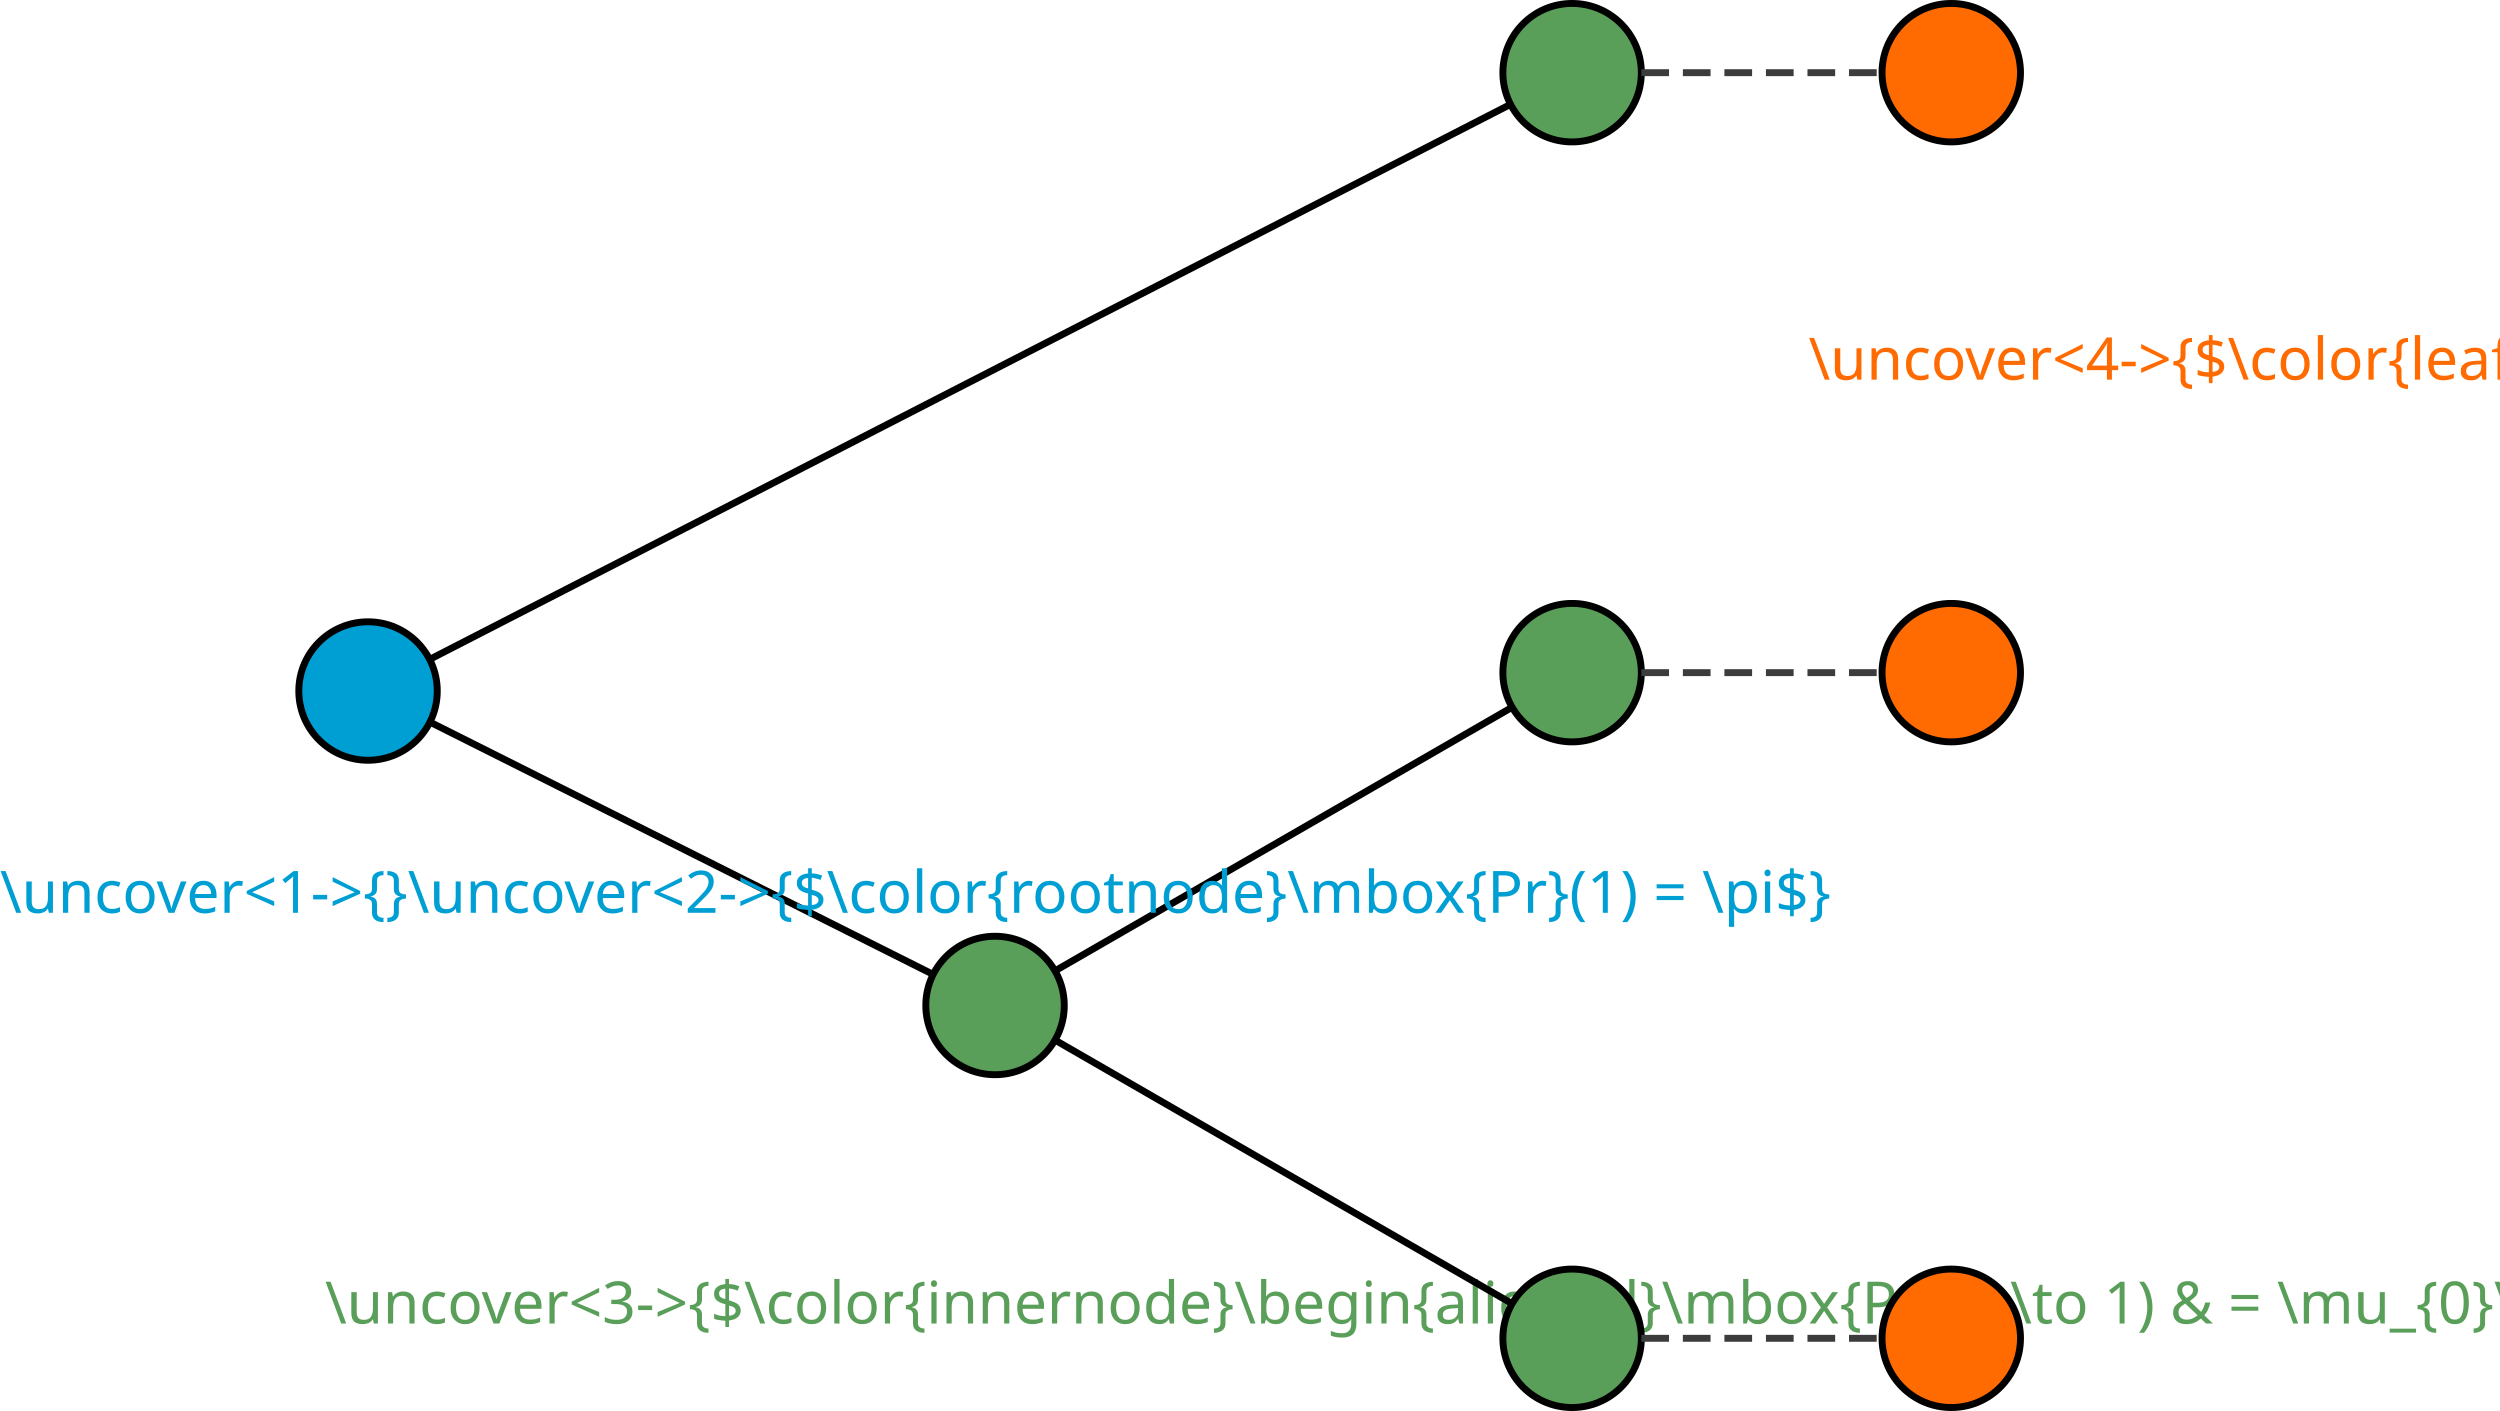
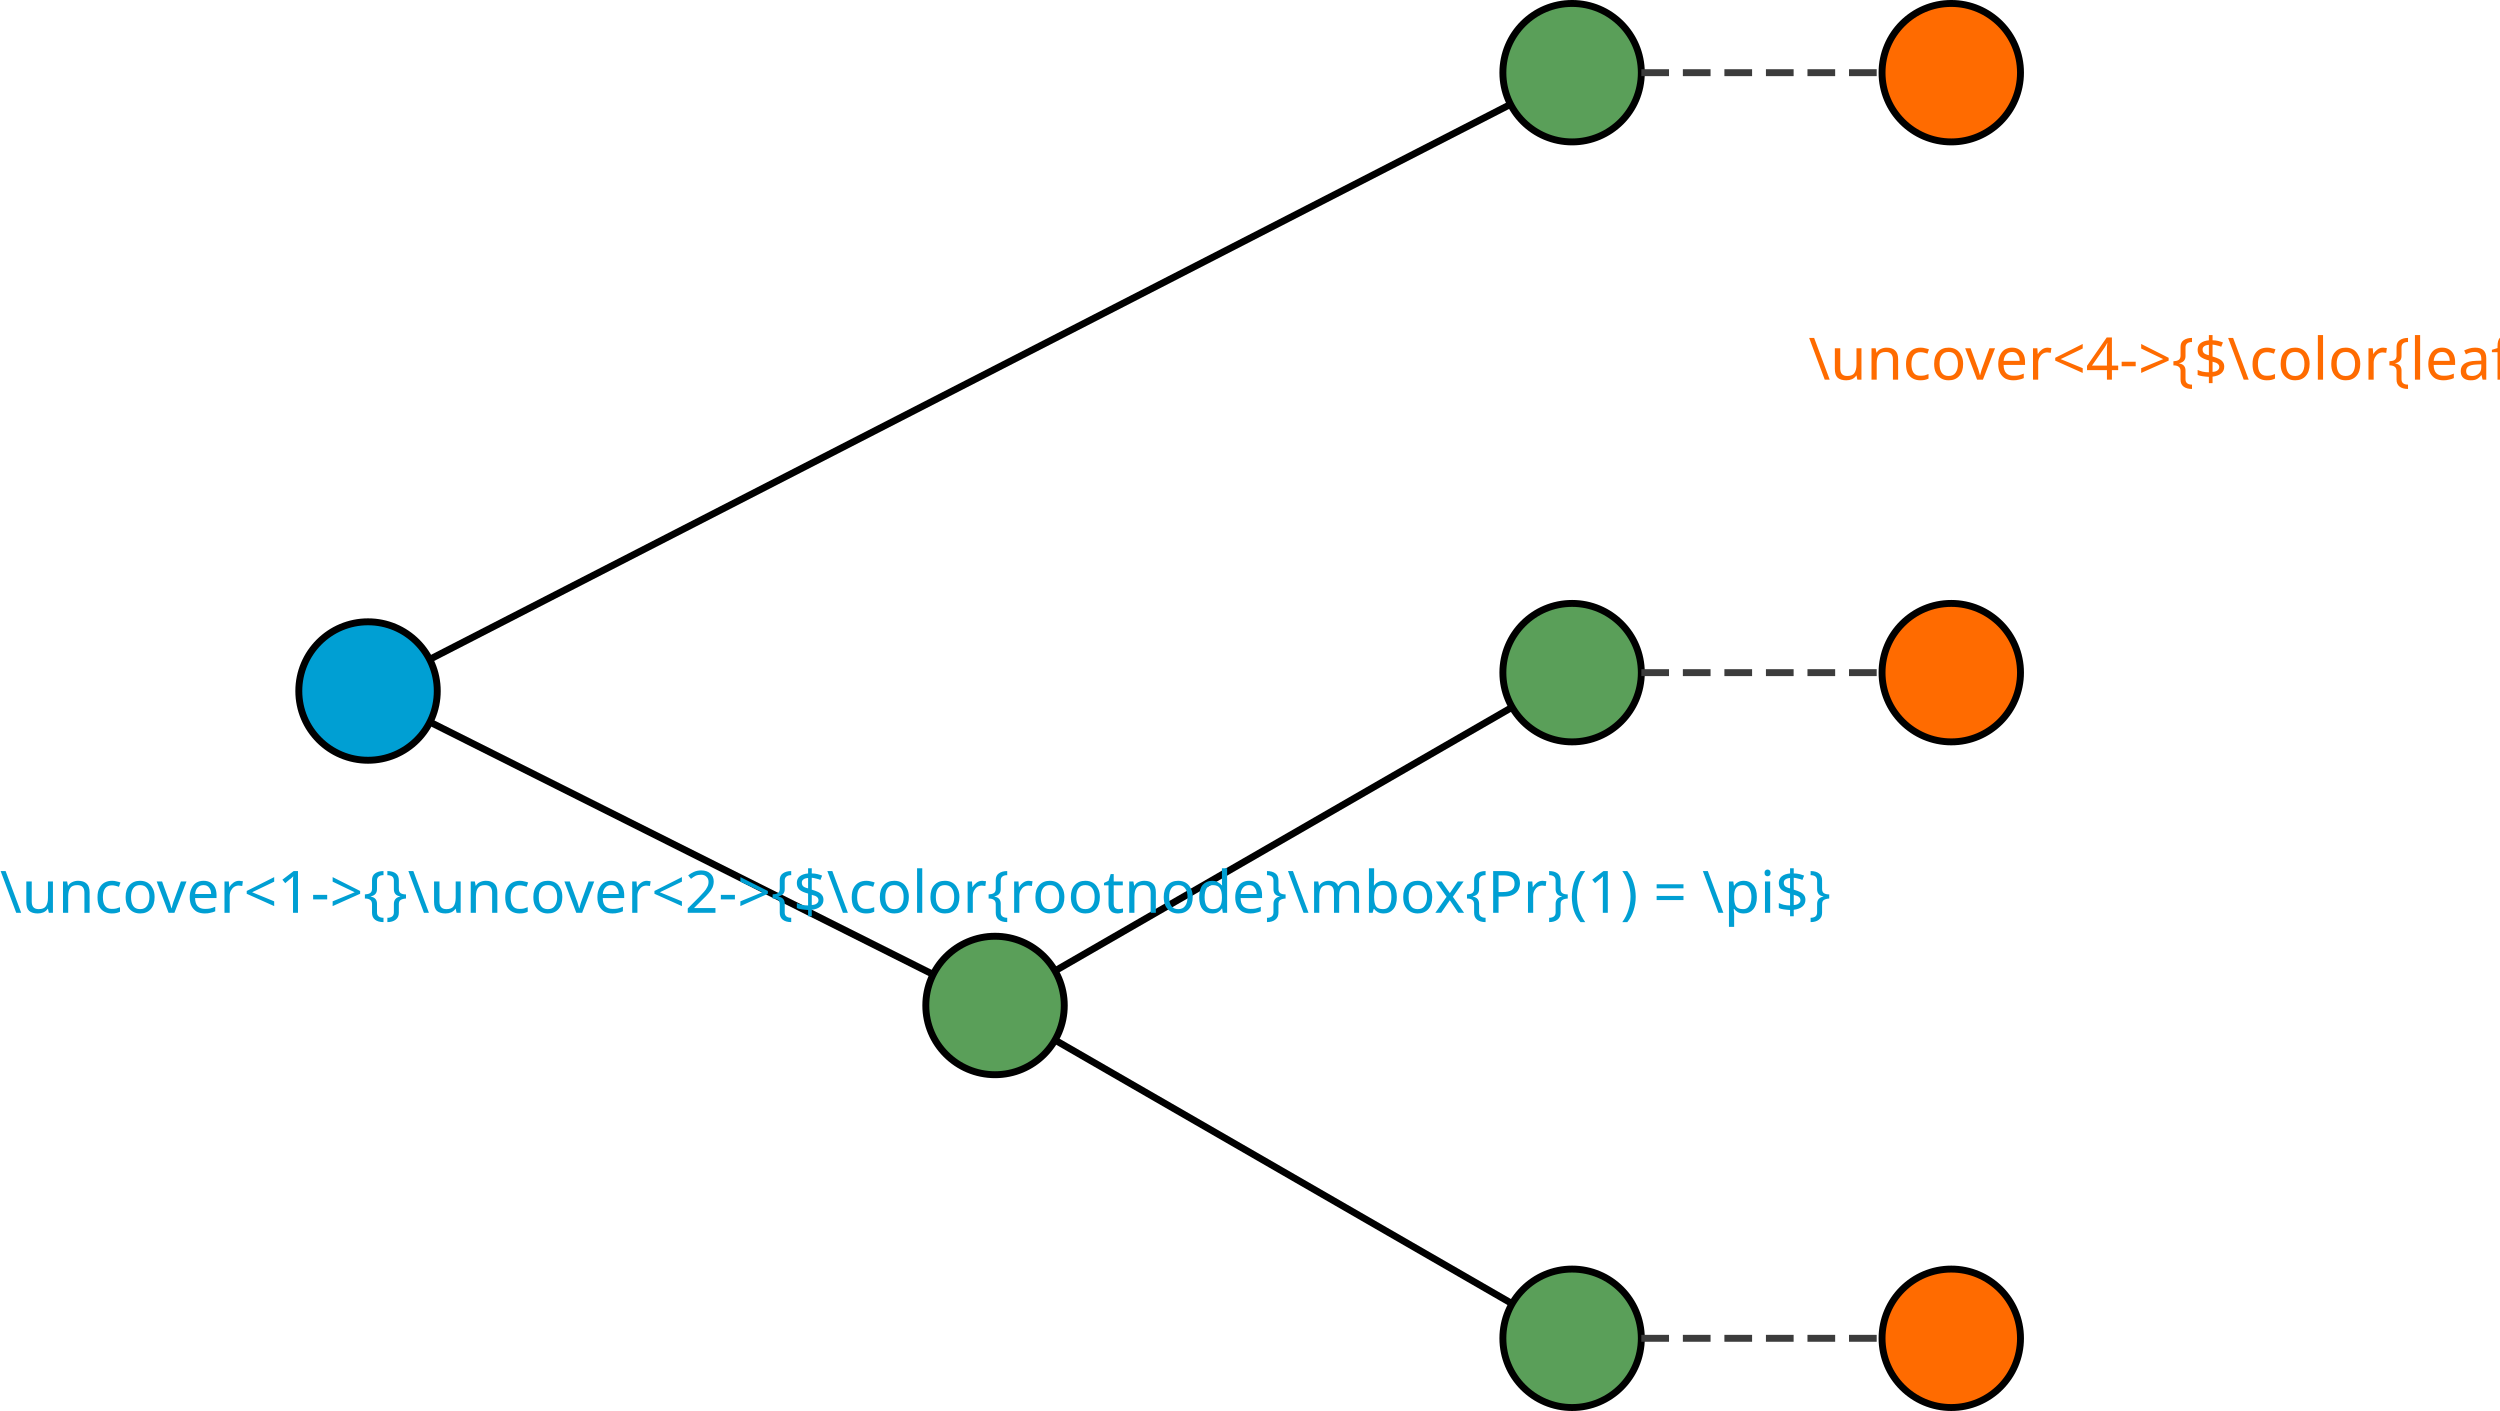
<svg xmlns="http://www.w3.org/2000/svg" width="180.569mm" height="101.912mm" viewBox="0 0 180.569 101.912" version="1.1" id="svg8">
  <defs id="defs2" />
  <g id="layer1" transform="translate(-2.672695,-87.01549)">
-     <text xml:space="preserve" style="font-style:normal;font-variant:normal;font-weight:normal;font-stretch:normal;font-size:4.233px;line-height:125%;font-family:sans-serif;-inkscape-font-specification:'sans-serif, Normal';font-variant-ligatures:normal;font-variant-caps:normal;font-variant-numeric:normal;font-feature-settings:normal;text-align:start;letter-spacing:0px;word-spacing:0px;writing-mode:lr-tb;text-anchor:start;fill:#5a9f59;fill-opacity:1;stroke:none;stroke-width:0.265px;stroke-linecap:butt;stroke-linejoin:miter;stroke-opacity:1" x="26.145" y="182.609" id="text68">
-       <tspan x="26.145" y="182.609" style="fill:#5a9f59;fill-opacity:1;stroke-width:0.265px" id="tspan72">\uncover&lt;3-&gt;{$\color{innernode}\begin{aligned}\mbox{Pr}(0 \to 1) &amp; = \mu_{0}\\ \mbox{Pr}(1 \to 0) &amp; = \mu_{1} \end{aligned}$}</tspan>
+     <text xml:space="preserve" style="font-style:normal;font-variant:normal;font-weight:normal;font-stretch:normal;font-size:4.233px;line-height:125%;font-family:sans-serif;-inkscape-font-specification:'sans-serif, Normal';font-variant-ligatures:normal;font-variant-caps:normal;font-variant-numeric:normal;font-feature-settings:normal;text-align:start;letter-spacing:0px;word-spacing:0px;writing-mode:lr-tb;text-anchor:start;fill:#5a9f59;fill-opacity:1;stroke:none;stroke-width:0.265px;stroke-linecap:butt;stroke-linejoin:miter;stroke-opacity:1" x="-11.02" y="196.1" id="text68">
+       <tspan id="tspan67" x="-11.02" y="196.1">\uncover&lt;3-&gt;{$\color{innernode}\begin{aligned}\mbox{Pr}(0 \to 1|Type=t) &amp; = \mu_{t0}\\ \mbox{Pr}(1 \to 0|Type=t) &amp; = \mu_{t1} \end{aligned}$}</tspan>
    </text>
    <text xml:space="preserve" style="font-style:normal;font-variant:normal;font-weight:normal;font-stretch:normal;font-size:4.233px;line-height:125%;font-family:sans-serif;-inkscape-font-specification:'sans-serif, Normal';font-variant-ligatures:normal;font-variant-caps:normal;font-variant-numeric:normal;font-feature-settings:normal;text-align:start;letter-spacing:0px;word-spacing:0px;writing-mode:lr-tb;text-anchor:start;fill:#ff6b00;fill-opacity:1;stroke:none;stroke-width:0.5;stroke-linecap:butt;stroke-linejoin:miter;stroke-miterlimit:4;stroke-dasharray:none;stroke-opacity:1" x="133.296" y="114.437" id="text64-8">
      <tspan id="tspan62-3" x="133.296" y="114.437" style="fill:#ff6b00;fill-opacity:1;stroke-width:0.5;stroke-miterlimit:4;stroke-dasharray:none">\uncover&lt;4-&gt;{$\color{leafnode}\begin{aligned}\mbox{Pr}(\mbox{Mislabel }0) &amp; = \psi_0\\ \mbox{Pr}(\mbox{Mislabel }1) &amp; = \psi_1 \end{aligned}$}</tspan>
    </text>
    <g id="g1070">
      <circle r="5" cy="136.927" cx="29.255" id="path10" style="opacity:1;fill:#009fd3;fill-opacity:1;fill-rule:nonzero;stroke:#000000;stroke-width:0.5;stroke-linecap:butt;stroke-linejoin:round;stroke-miterlimit:4;stroke-dasharray:none;stroke-dashoffset:0;stroke-opacity:1;paint-order:normal" />
      <circle r="5" cy="92.265" cx="116.222" id="path10-4" style="opacity:1;fill:#5a9f59;fill-opacity:0.994;fill-rule:nonzero;stroke:#000000;stroke-width:0.5;stroke-linecap:butt;stroke-linejoin:round;stroke-miterlimit:4;stroke-dasharray:none;stroke-dashoffset:0;stroke-opacity:1;paint-order:normal" />
      <path id="path27" d="M 33.703,134.643 111.775,94.55" style="fill:none;fill-rule:evenodd;stroke:#000000;stroke-width:0.5;stroke-linecap:butt;stroke-linejoin:miter;stroke-miterlimit:4;stroke-dasharray:none;stroke-opacity:1" />
      <circle r="5" cy="159.639" cx="74.542" id="path10-0" style="opacity:1;fill:#5a9f59;fill-opacity:1;fill-rule:nonzero;stroke:#000000;stroke-width:0.5;stroke-linecap:butt;stroke-linejoin:round;stroke-miterlimit:4;stroke-dasharray:none;stroke-dashoffset:0;stroke-opacity:1;paint-order:normal" />
      <path id="path44" d="M 33.725,139.169 70.072,157.397" style="fill:none;fill-rule:evenodd;stroke:#000000;stroke-width:0.5;stroke-linecap:butt;stroke-linejoin:miter;stroke-miterlimit:4;stroke-dasharray:none;stroke-opacity:1" />
      <circle r="5" cy="135.599" cx="116.222" id="path10-8" style="opacity:1;fill:#5a9f59;fill-opacity:1;fill-rule:nonzero;stroke:#000000;stroke-width:0.5;stroke-linecap:butt;stroke-linejoin:round;stroke-miterlimit:4;stroke-dasharray:none;stroke-dashoffset:0;stroke-opacity:1;paint-order:normal" />
      <circle r="5" cy="183.678" cx="116.222" id="path10-87" style="opacity:1;fill:#5a9f59;fill-opacity:1;fill-rule:nonzero;stroke:#000000;stroke-width:0.5;stroke-linecap:butt;stroke-linejoin:round;stroke-miterlimit:4;stroke-dasharray:none;stroke-dashoffset:0;stroke-opacity:1;paint-order:normal" />
      <path id="path58" d="M 78.873,157.141 111.891,138.097" style="fill:none;fill-rule:evenodd;stroke:#000000;stroke-width:0.5;stroke-linecap:butt;stroke-linejoin:miter;stroke-miterlimit:4;stroke-dasharray:none;stroke-opacity:1" />
      <path id="path60" d="m 78.873,162.137 33.019,19.043" style="fill:none;fill-rule:evenodd;stroke:#000000;stroke-width:0.5;stroke-linecap:butt;stroke-linejoin:miter;stroke-miterlimit:4;stroke-dasharray:none;stroke-opacity:1" />
      <circle r="5" cy="92.265" cx="143.608" id="path10-4-6" style="opacity:1;fill:#ff6b00;fill-opacity:1;fill-rule:nonzero;stroke:#000000;stroke-width:0.5;stroke-linecap:butt;stroke-linejoin:round;stroke-miterlimit:4;stroke-dasharray:none;stroke-dashoffset:0;stroke-opacity:1;paint-order:normal" />
      <circle r="5" cy="135.599" cx="143.608" id="path10-8-7" style="opacity:1;fill:#ff6b00;fill-opacity:1;fill-rule:nonzero;stroke:#000000;stroke-width:0.5;stroke-linecap:butt;stroke-linejoin:round;stroke-miterlimit:4;stroke-dasharray:none;stroke-dashoffset:0;stroke-opacity:1;paint-order:normal" />
      <circle r="5" cy="183.678" cx="143.608" id="path10-87-4" style="opacity:1;fill:#ff6b00;fill-opacity:1;fill-rule:nonzero;stroke:#000000;stroke-width:0.5;stroke-linecap:butt;stroke-linejoin:round;stroke-miterlimit:4;stroke-dasharray:none;stroke-dashoffset:0;stroke-opacity:1;paint-order:normal" />
      <path id="path894" d="m 121.222,92.265 h 17.385" style="fill:none;fill-rule:evenodd;stroke:#3c3c3c;stroke-width:0.5;stroke-linecap:butt;stroke-linejoin:miter;stroke-miterlimit:4;stroke-dasharray:2, 1;stroke-dashoffset:0;stroke-opacity:1" />
      <path id="path896" d="m 121.222,135.599 h 17.385" style="fill:none;fill-rule:evenodd;stroke:#3c3c3c;stroke-width:0.5;stroke-linecap:butt;stroke-linejoin:miter;stroke-miterlimit:4;stroke-dasharray:2, 1;stroke-dashoffset:0;stroke-opacity:1" />
      <path id="path898" d="m 121.222,183.678 h 17.385" style="fill:none;fill-rule:evenodd;stroke:#3c3c3c;stroke-width:0.5;stroke-linecap:butt;stroke-linejoin:miter;stroke-miterlimit:4;stroke-dasharray:2, 1;stroke-dashoffset:0;stroke-opacity:1" />
    </g>
    <text xml:space="preserve" style="font-style:normal;font-variant:normal;font-weight:normal;font-stretch:normal;font-size:4.233px;line-height:125%;font-family:sans-serif;-inkscape-font-specification:'sans-serif, Normal';font-variant-ligatures:normal;font-variant-caps:normal;font-variant-numeric:normal;font-feature-settings:normal;text-align:start;letter-spacing:0px;word-spacing:0px;writing-mode:lr-tb;text-anchor:start;fill:#009fd3;fill-opacity:1;stroke:none;stroke-width:0.5;stroke-linecap:butt;stroke-linejoin:miter;stroke-miterlimit:4;stroke-dasharray:none;stroke-opacity:1" x="2.673" y="152.942" id="text64">
      <tspan id="tspan62" x="2.673" y="152.942" style="fill:#009fd3;fill-opacity:1;stroke-width:0.5;stroke-miterlimit:4;stroke-dasharray:none">\uncover&lt;1-&gt;{}\uncover&lt;2-&gt;{$\color{rootnode}\mbox{Pr}(1) = \pi$}</tspan>
    </text>
  </g>
</svg>
